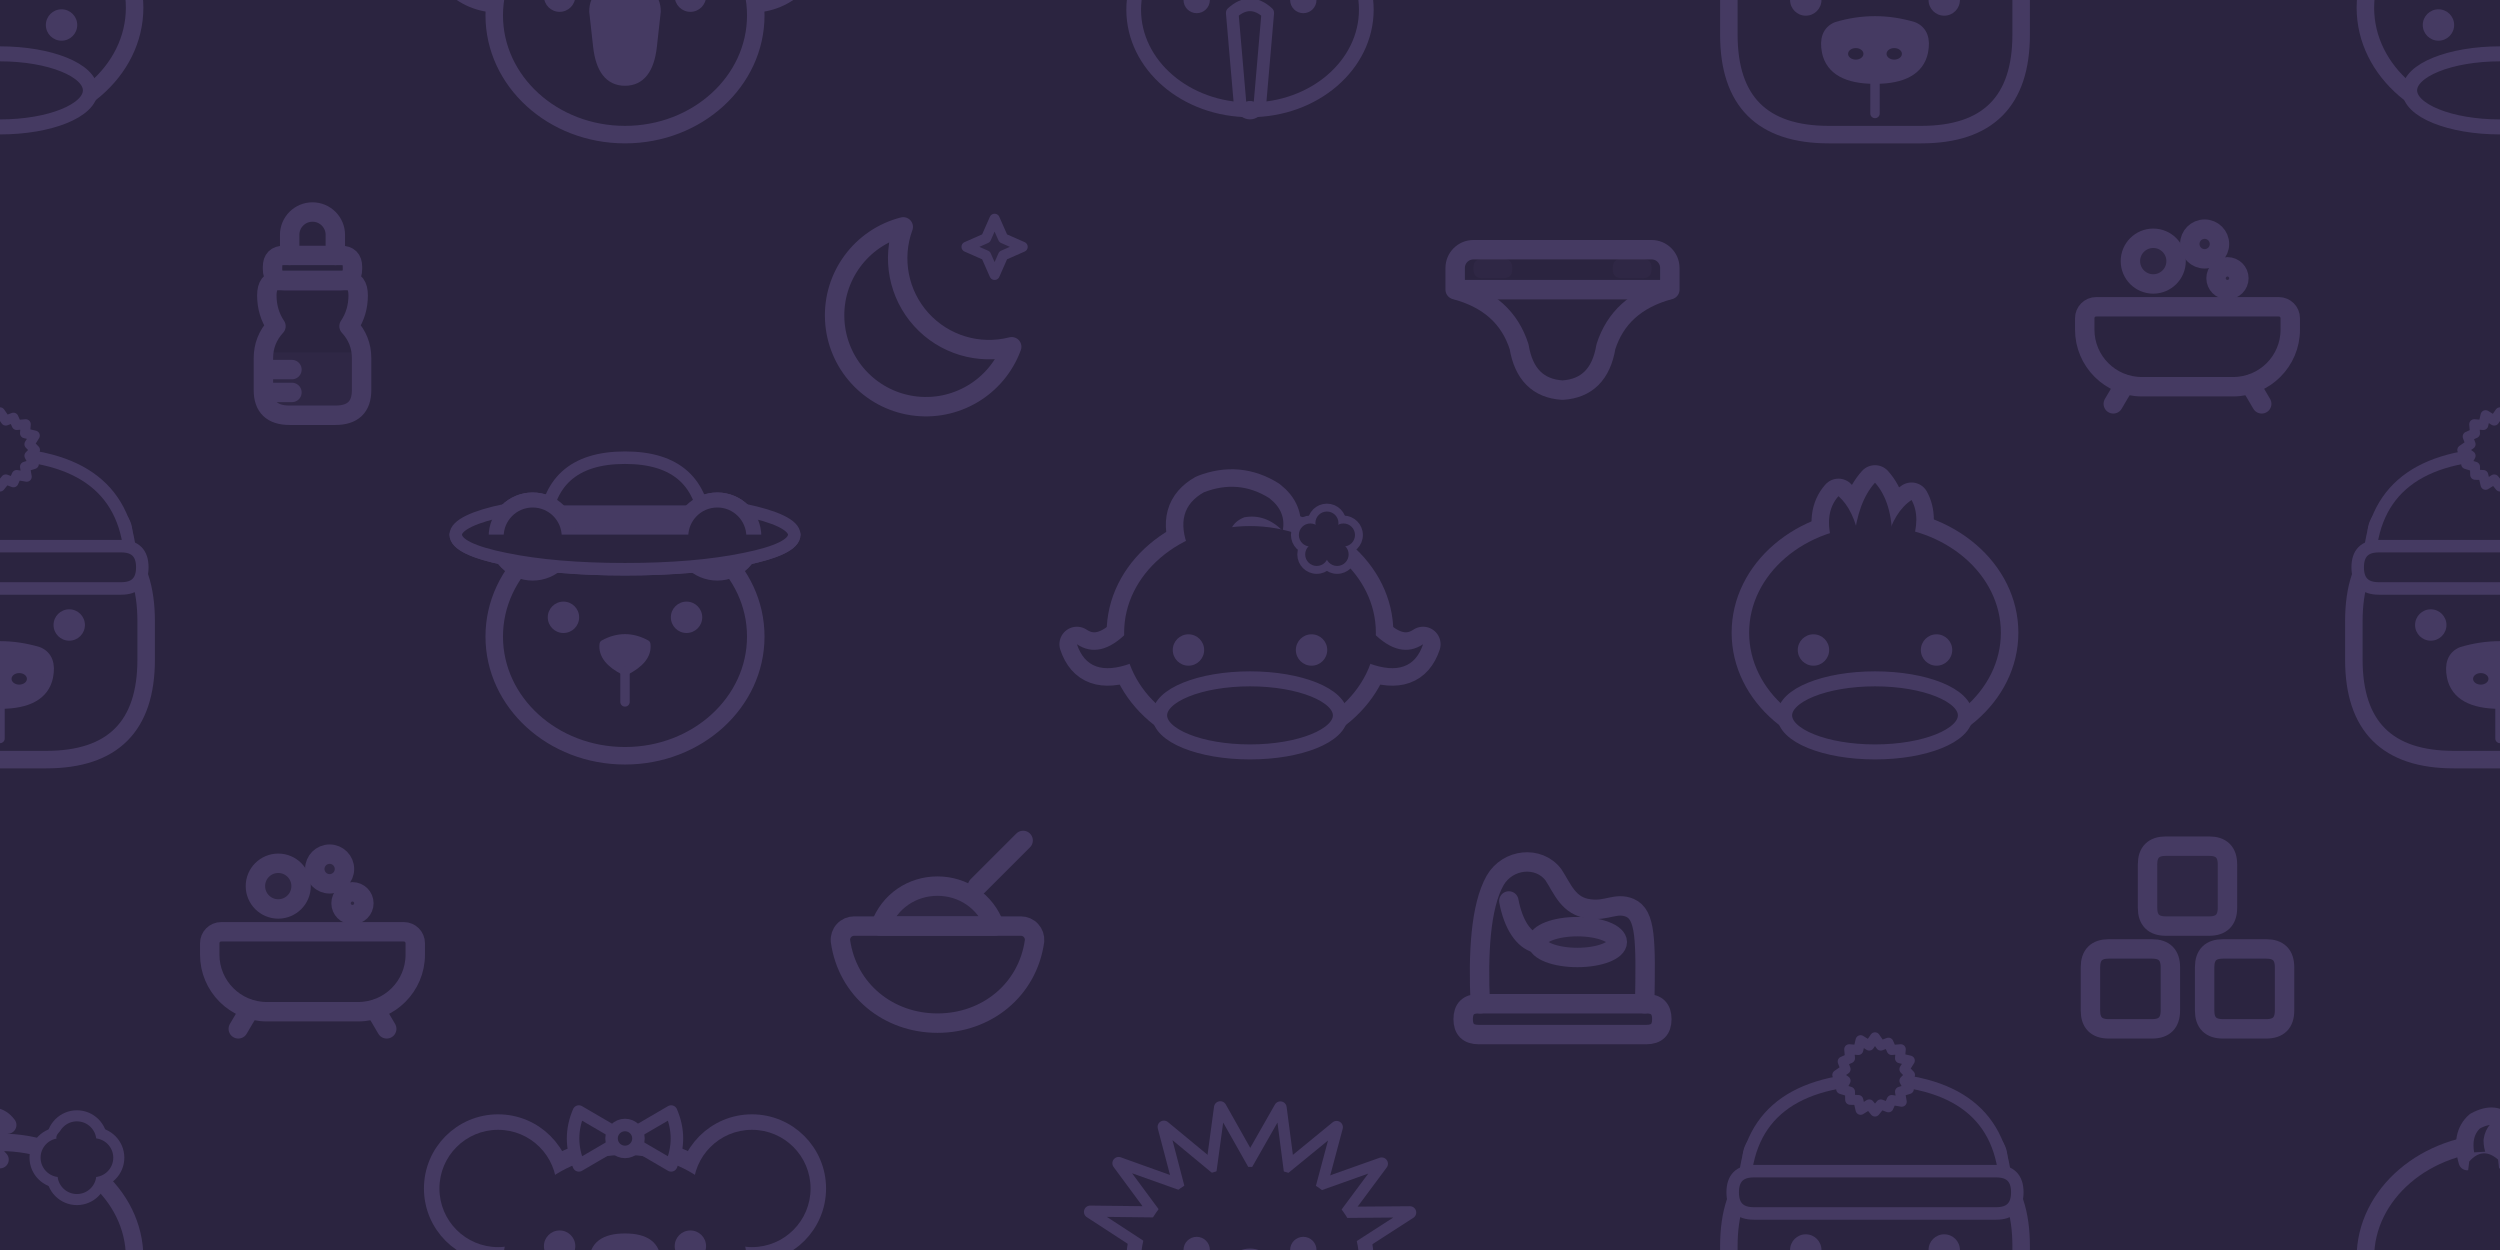
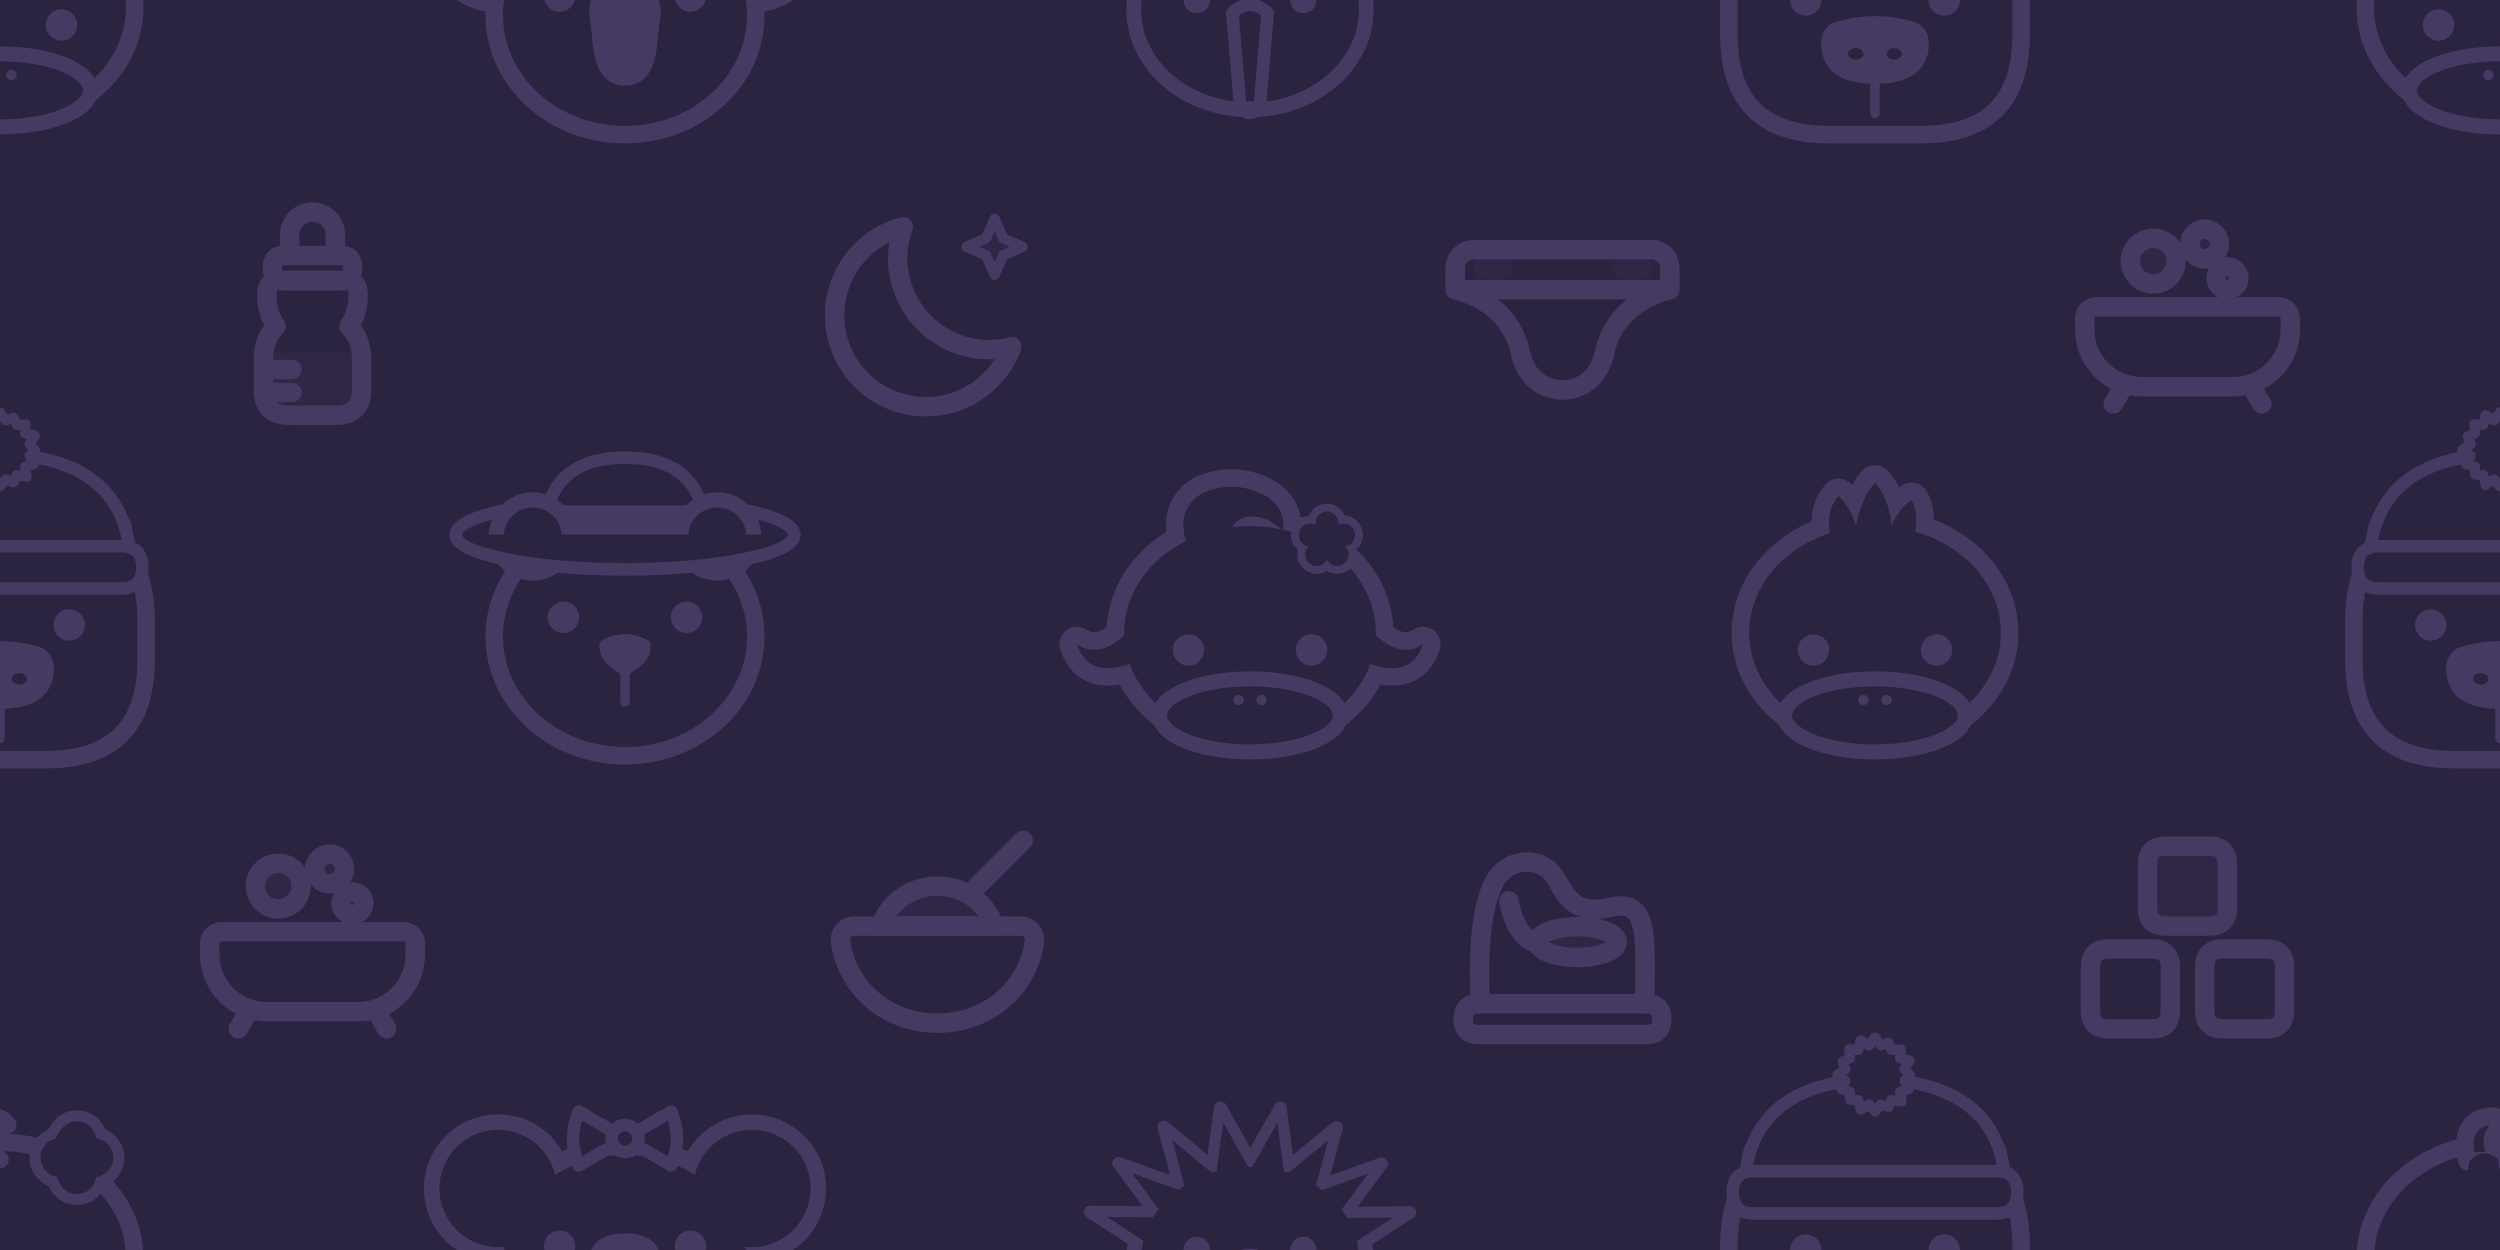
<svg xmlns="http://www.w3.org/2000/svg" width="416" height="208" viewBox="0 0 416 208">
  <rect width="416" height="208" fill="#2B2440" />
  <g transform="translate(0 0) scale(0.32) translate(-120 -104)">
    <ellipse cx="120" cy="108" rx="70" ry="60" fill="#2B2440" stroke="#453A62" stroke-width="9.1" stroke-linejoin="round" stroke-linecap="round" />
    <path d="M103 58 Q99 44 107 37 Q118 31 124 39 Q117 40 116 47 Q116 53 120 57 Z" fill="#2B2440" stroke="#453A62" stroke-width="9.1" stroke-linejoin="round" stroke-linecap="round" />
    <path d="M104 58 Q111 50 119 57 L121 74 L102 74 Z" fill="#2B2440" />
    <ellipse cx="120" cy="151" rx="47" ry="19" fill="#2B2440" stroke="#453A62" stroke-width="7.8" stroke-linejoin="round" stroke-linecap="round" />
+     <ellipse cx="114" cy="143" rx="2.7" ry="2.7" fill="#453A62" />
+     <ellipse cx="126" cy="143" rx="2.7" ry="2.7" fill="#453A62" />
    <ellipse cx="88" cy="117" rx="8.16" ry="8.16" fill="#453A62" />
    <ellipse cx="152" cy="117" rx="8.16" ry="8.16" fill="#453A62" />
    <ellipse cx="151.2" cy="56" rx="12.6" ry="12.6" fill="#2B2440" stroke="#453A62" stroke-width="6.5" stroke-linejoin="round" stroke-linecap="round" />
    <ellipse cx="168.8" cy="56" rx="12.6" ry="12.6" fill="#2B2440" stroke="#453A62" stroke-width="6.5" stroke-linejoin="round" stroke-linecap="round" />
    <ellipse cx="160" cy="47.2" rx="12.6" ry="12.6" fill="#2B2440" stroke="#453A62" stroke-width="6.5" stroke-linejoin="round" stroke-linecap="round" />
    <ellipse cx="160" cy="64.8" rx="12.6" ry="12.6" fill="#2B2440" stroke="#453A62" stroke-width="6.5" stroke-linejoin="round" stroke-linecap="round" />
    <ellipse cx="151.2" cy="56" rx="10.1" ry="10.1" fill="#2B2440" />
    <ellipse cx="168.8" cy="56" rx="10.1" ry="10.1" fill="#2B2440" />
    <ellipse cx="160" cy="47.2" rx="10.1" ry="10.1" fill="#2B2440" />
    <ellipse cx="160" cy="64.8" rx="10.1" ry="10.1" fill="#2B2440" />
    <ellipse cx="160" cy="56" rx="9.9" ry="9.9" fill="#2B2440" />
    <ellipse cx="153" cy="44" rx="4.2" ry="2.4" fill="#2B2440" transform="rotate(-35 153 44)" />
+     <ellipse cx="146.5" cy="53" rx="3.3" ry="5.4" fill="#2B2440" transform="rotate(-10 146.5 53)" />
    <ellipse cx="160" cy="56" rx="4.6" ry="4.6" fill="#2B2440" />
  </g>
  <g transform="translate(0 208) scale(0.32) translate(-120 -104)">
    <ellipse cx="120" cy="108" rx="70" ry="60" fill="#2B2440" stroke="#453A62" stroke-width="9.1" stroke-linejoin="round" stroke-linecap="round" />
    <path d="M103 58 Q99 44 107 37 Q118 31 124 39 Q117 40 116 47 Q116 53 120 57 Z" fill="#2B2440" stroke="#453A62" stroke-width="9.1" stroke-linejoin="round" stroke-linecap="round" />
    <path d="M104 58 Q111 50 119 57 L121 74 L102 74 Z" fill="#2B2440" />
    <ellipse cx="120" cy="151" rx="47" ry="19" fill="#2B2440" stroke="#453A62" stroke-width="7.8" stroke-linejoin="round" stroke-linecap="round" />
+     <ellipse cx="114" cy="143" rx="2.7" ry="2.7" fill="#453A62" />
+     <ellipse cx="126" cy="143" rx="2.7" ry="2.7" fill="#453A62" />
    <ellipse cx="88" cy="117" rx="8.16" ry="8.16" fill="#453A62" />
    <ellipse cx="152" cy="117" rx="8.16" ry="8.16" fill="#453A62" />
    <ellipse cx="151.2" cy="56" rx="12.6" ry="12.6" fill="#2B2440" stroke="#453A62" stroke-width="6.5" stroke-linejoin="round" stroke-linecap="round" />
    <ellipse cx="168.8" cy="56" rx="12.6" ry="12.6" fill="#2B2440" stroke="#453A62" stroke-width="6.5" stroke-linejoin="round" stroke-linecap="round" />
    <ellipse cx="160" cy="47.2" rx="12.6" ry="12.6" fill="#2B2440" stroke="#453A62" stroke-width="6.5" stroke-linejoin="round" stroke-linecap="round" />
    <ellipse cx="160" cy="64.8" rx="12.6" ry="12.6" fill="#2B2440" stroke="#453A62" stroke-width="6.5" stroke-linejoin="round" stroke-linecap="round" />
    <ellipse cx="151.2" cy="56" rx="10.1" ry="10.1" fill="#2B2440" />
    <ellipse cx="168.8" cy="56" rx="10.1" ry="10.1" fill="#2B2440" />
    <ellipse cx="160" cy="47.2" rx="10.1" ry="10.1" fill="#2B2440" />
    <ellipse cx="160" cy="64.8" rx="10.1" ry="10.1" fill="#2B2440" />
    <ellipse cx="160" cy="56" rx="9.9" ry="9.9" fill="#2B2440" />
    <ellipse cx="153" cy="44" rx="4.2" ry="2.4" fill="#2B2440" transform="rotate(-35 153 44)" />
+     <ellipse cx="146.5" cy="53" rx="3.3" ry="5.4" fill="#2B2440" transform="rotate(-10 146.5 53)" />
    <ellipse cx="160" cy="56" rx="4.6" ry="4.6" fill="#2B2440" />
  </g>
  <g transform="translate(416 0) scale(0.32) translate(-120 -104)">
    <ellipse cx="120" cy="108" rx="70" ry="60" fill="#2B2440" stroke="#453A62" stroke-width="9.1" stroke-linejoin="round" stroke-linecap="round" />
    <path d="M103 58 Q99 44 107 37 Q118 31 124 39 Q117 40 116 47 Q116 53 120 57 Z" fill="#2B2440" stroke="#453A62" stroke-width="9.1" stroke-linejoin="round" stroke-linecap="round" />
    <path d="M104 58 Q111 50 119 57 L121 74 L102 74 Z" fill="#2B2440" />
    <ellipse cx="120" cy="151" rx="47" ry="19" fill="#2B2440" stroke="#453A62" stroke-width="7.8" stroke-linejoin="round" stroke-linecap="round" />
+     <ellipse cx="114" cy="143" rx="2.7" ry="2.7" fill="#453A62" />
+     <ellipse cx="126" cy="143" rx="2.7" ry="2.7" fill="#453A62" />
    <ellipse cx="88" cy="117" rx="8.16" ry="8.16" fill="#453A62" />
    <ellipse cx="152" cy="117" rx="8.16" ry="8.16" fill="#453A62" />
    <ellipse cx="151.2" cy="56" rx="12.6" ry="12.6" fill="#2B2440" stroke="#453A62" stroke-width="6.5" stroke-linejoin="round" stroke-linecap="round" />
    <ellipse cx="168.8" cy="56" rx="12.6" ry="12.6" fill="#2B2440" stroke="#453A62" stroke-width="6.5" stroke-linejoin="round" stroke-linecap="round" />
    <ellipse cx="160" cy="47.2" rx="12.6" ry="12.6" fill="#2B2440" stroke="#453A62" stroke-width="6.5" stroke-linejoin="round" stroke-linecap="round" />
    <ellipse cx="160" cy="64.8" rx="12.6" ry="12.6" fill="#2B2440" stroke="#453A62" stroke-width="6.5" stroke-linejoin="round" stroke-linecap="round" />
    <ellipse cx="151.2" cy="56" rx="10.1" ry="10.1" fill="#2B2440" />
    <ellipse cx="168.8" cy="56" rx="10.1" ry="10.1" fill="#2B2440" />
    <ellipse cx="160" cy="47.2" rx="10.1" ry="10.1" fill="#2B2440" />
    <ellipse cx="160" cy="64.8" rx="10.1" ry="10.1" fill="#2B2440" />
    <ellipse cx="160" cy="56" rx="9.9" ry="9.9" fill="#2B2440" />
    <ellipse cx="153" cy="44" rx="4.2" ry="2.4" fill="#2B2440" transform="rotate(-35 153 44)" />
+     <ellipse cx="146.5" cy="53" rx="3.3" ry="5.4" fill="#2B2440" transform="rotate(-10 146.5 53)" />
    <ellipse cx="160" cy="56" rx="4.6" ry="4.6" fill="#2B2440" />
  </g>
  <g transform="translate(416 208) scale(0.32) translate(-120 -104)">
    <ellipse cx="120" cy="108" rx="70" ry="60" fill="#2B2440" stroke="#453A62" stroke-width="9.1" stroke-linejoin="round" stroke-linecap="round" />
    <path d="M103 58 Q99 44 107 37 Q118 31 124 39 Q117 40 116 47 Q116 53 120 57 Z" fill="#2B2440" stroke="#453A62" stroke-width="9.1" stroke-linejoin="round" stroke-linecap="round" />
    <path d="M104 58 Q111 50 119 57 L121 74 L102 74 Z" fill="#2B2440" />
    <ellipse cx="120" cy="151" rx="47" ry="19" fill="#2B2440" stroke="#453A62" stroke-width="7.8" stroke-linejoin="round" stroke-linecap="round" />
+     <ellipse cx="114" cy="143" rx="2.7" ry="2.7" fill="#453A62" />
+     <ellipse cx="126" cy="143" rx="2.7" ry="2.7" fill="#453A62" />
    <ellipse cx="88" cy="117" rx="8.16" ry="8.16" fill="#453A62" />
    <ellipse cx="152" cy="117" rx="8.16" ry="8.16" fill="#453A62" />
    <ellipse cx="151.2" cy="56" rx="12.6" ry="12.6" fill="#2B2440" stroke="#453A62" stroke-width="6.5" stroke-linejoin="round" stroke-linecap="round" />
    <ellipse cx="168.8" cy="56" rx="12.6" ry="12.6" fill="#2B2440" stroke="#453A62" stroke-width="6.5" stroke-linejoin="round" stroke-linecap="round" />
    <ellipse cx="160" cy="47.2" rx="12.6" ry="12.6" fill="#2B2440" stroke="#453A62" stroke-width="6.5" stroke-linejoin="round" stroke-linecap="round" />
    <ellipse cx="160" cy="64.8" rx="12.6" ry="12.6" fill="#2B2440" stroke="#453A62" stroke-width="6.5" stroke-linejoin="round" stroke-linecap="round" />
    <ellipse cx="151.2" cy="56" rx="10.1" ry="10.1" fill="#2B2440" />
    <ellipse cx="168.8" cy="56" rx="10.1" ry="10.1" fill="#2B2440" />
    <ellipse cx="160" cy="47.2" rx="10.1" ry="10.1" fill="#2B2440" />
    <ellipse cx="160" cy="64.8" rx="10.1" ry="10.1" fill="#2B2440" />
    <ellipse cx="160" cy="56" rx="9.9" ry="9.9" fill="#2B2440" />
    <ellipse cx="153" cy="44" rx="4.2" ry="2.4" fill="#2B2440" transform="rotate(-35 153 44)" />
+     <ellipse cx="146.5" cy="53" rx="3.3" ry="5.4" fill="#2B2440" transform="rotate(-10 146.5 53)" />
    <ellipse cx="160" cy="56" rx="4.6" ry="4.6" fill="#2B2440" />
  </g>
  <g transform="translate(52 52) scale(1.9) translate(-12 -12)">
    <path d="M7.700 15.500H16.300V18.800Q16.300 21 14 21H10Q7.700 21 7.700 18.800Z" fill="#453A62" fill-opacity="0.16" />
    <path d="M10 7V5.200a2 2 0 0 1 4 0V7" fill="none" stroke="#453A62" stroke-width="1.7" stroke-linecap="round" stroke-linejoin="round" />
    <path d="M9.5 7H14.5Q15.5 7 15.5 8V8.2Q15.5 9.2 14.5 9.2H9.5Q8.5 9.2 8.5 8.2V8Q8.5 7 9.5 7Z" fill="none" stroke="#453A62" stroke-width="1.7" stroke-linecap="round" stroke-linejoin="round" />
    <path d="M9 9.200H15Q16 9.200 16 10.500Q16 12 15.200 13.200Q16.300 14.400 16.300 16V18.800Q16.300 21 14 21H10Q7.700 21 7.700 18.800V16Q7.700 14.400 8.800 13.200Q8 12 8 10.500Q8 9.200 9 9.200Z" fill="none" stroke="#453A62" stroke-width="1.7" stroke-linecap="round" stroke-linejoin="round" />
    <path d="M8.200 17h2M8.200 19h2" fill="none" stroke="#453A62" stroke-width="1.7" stroke-linecap="round" stroke-linejoin="round" />
  </g>
  <g transform="translate(104 0) scale(0.32) translate(-120 -166)">
    <ellipse cx="54.0" cy="134.0" rx="34.0" ry="34.0" fill="#2B2440" stroke="#453A62" stroke-width="9.1" stroke-linejoin="round" stroke-linecap="round" />
    <ellipse cx="186.0" cy="134.0" rx="34.0" ry="34.0" fill="#2B2440" stroke="#453A62" stroke-width="9.1" stroke-linejoin="round" stroke-linecap="round" />
    <ellipse cx="120.0" cy="174.0" rx="68.0" ry="62.0" fill="#2B2440" stroke="#453A62" stroke-width="9.1" stroke-linejoin="round" stroke-linecap="round" />
    <path d="M104 172 Q104 160 120 160 Q136 160 136 172 L134 190 Q132 208 120 208 Q108 208 106 190 Z" fill="#453A62" stroke="#453A62" stroke-width="5.2" stroke-linejoin="round" stroke-linecap="round" />
    <ellipse cx="54.0" cy="134.0" rx="30.5" ry="30.5" fill="#2B2440" />
    <ellipse cx="54.0" cy="134.0" rx="17.0" ry="17.0" fill="#2B2440" />
    <ellipse cx="186.0" cy="134.0" rx="30.5" ry="30.5" fill="#2B2440" />
    <ellipse cx="186.0" cy="134.0" rx="17.0" ry="17.0" fill="#2B2440" />
    <ellipse cx="86.0" cy="164.0" rx="8.16" ry="8.16" fill="#453A62" />
    <ellipse cx="154.0" cy="164.0" rx="8.16" ry="8.16" fill="#453A62" />
    <path d="M120 108 L96 94 Q90 108 96 122 Z" fill="#2B2440" stroke="#453A62" stroke-width="6.5" stroke-linejoin="round" stroke-linecap="round" />
    <path d="M120 108 L144 94 Q150 108 144 122 Z" fill="#2B2440" stroke="#453A62" stroke-width="6.5" stroke-linejoin="round" stroke-linecap="round" />
    <ellipse cx="120.0" cy="108.0" rx="7.0" ry="7.0" fill="#2B2440" stroke="#453A62" stroke-width="6.5" stroke-linejoin="round" stroke-linecap="round" />
  </g>
  <g transform="translate(104 208) scale(0.32) translate(-120 -166)">
    <ellipse cx="54.0" cy="134.0" rx="34.0" ry="34.0" fill="#2B2440" stroke="#453A62" stroke-width="9.1" stroke-linejoin="round" stroke-linecap="round" />
    <ellipse cx="186.0" cy="134.0" rx="34.0" ry="34.0" fill="#2B2440" stroke="#453A62" stroke-width="9.1" stroke-linejoin="round" stroke-linecap="round" />
    <ellipse cx="120.0" cy="174.0" rx="68.0" ry="62.0" fill="#2B2440" stroke="#453A62" stroke-width="9.1" stroke-linejoin="round" stroke-linecap="round" />
    <path d="M104 172 Q104 160 120 160 Q136 160 136 172 L134 190 Q132 208 120 208 Q108 208 106 190 Z" fill="#453A62" stroke="#453A62" stroke-width="5.2" stroke-linejoin="round" stroke-linecap="round" />
    <ellipse cx="54.0" cy="134.0" rx="30.5" ry="30.5" fill="#2B2440" />
    <ellipse cx="54.0" cy="134.0" rx="17.0" ry="17.0" fill="#2B2440" />
    <ellipse cx="186.0" cy="134.0" rx="30.5" ry="30.5" fill="#2B2440" />
    <ellipse cx="186.0" cy="134.0" rx="17.0" ry="17.0" fill="#2B2440" />
    <ellipse cx="86.0" cy="164.0" rx="8.16" ry="8.16" fill="#453A62" />
    <ellipse cx="154.0" cy="164.0" rx="8.16" ry="8.16" fill="#453A62" />
    <path d="M120 108 L96 94 Q90 108 96 122 Z" fill="#2B2440" stroke="#453A62" stroke-width="6.5" stroke-linejoin="round" stroke-linecap="round" />
    <path d="M120 108 L144 94 Q150 108 144 122 Z" fill="#2B2440" stroke="#453A62" stroke-width="6.5" stroke-linejoin="round" stroke-linecap="round" />
    <ellipse cx="120.0" cy="108.0" rx="7.0" ry="7.0" fill="#2B2440" stroke="#453A62" stroke-width="6.5" stroke-linejoin="round" stroke-linecap="round" />
  </g>
  <g transform="translate(156 52) scale(1.9) translate(-12 -12)">
    <path d="M18.500 15A8 8 0 0 1 9 4.500a8 8 0 1 0 9.500 10.500z" fill="none" stroke="#453A62" stroke-width="1.7" stroke-linecap="round" stroke-linejoin="round" />
    <path d="M17 3.800l.75 1.700 1.700.75-1.700.75L17 8.700l-.75-1.700-1.700-.75 1.700-.75z" fill="#453A62" fill-opacity="0.16" stroke="#453A62" stroke-width="0.900" stroke-linejoin="round" />
  </g>
  <g transform="translate(208 0) scale(0.32) translate(-120 -166)">
    <g transform="translate(120 166) scale(0.84) translate(-120 -166)">
      <path d="M62.1 169.1 L21.1 142.4 L71.3 143 Z" fill="#2B2440" stroke="#453A62" stroke-width="7.8" stroke-linejoin="round" stroke-linecap="round" />
      <path d="M66.9 150.5 L38.7 112.3 L85.5 129.1 Z" fill="#2B2440" stroke="#453A62" stroke-width="7.8" stroke-linejoin="round" stroke-linecap="round" />
      <path d="M78.5 134.7 L66.7 89.8 L104.1 120.7 Z" fill="#2B2440" stroke="#453A62" stroke-width="7.8" stroke-linejoin="round" stroke-linecap="round" />
      <path d="M95.4 123.7 L101.6 77.8 L124.7 118.8 Z" fill="#2B2440" stroke="#453A62" stroke-width="7.8" stroke-linejoin="round" stroke-linecap="round" />
      <path d="M115.5 118.8 L138.8 77.9 L144.8 123.8 Z" fill="#2B2440" stroke="#453A62" stroke-width="7.8" stroke-linejoin="round" stroke-linecap="round" />
      <path d="M136.1 120.7 L173.6 90 L161.6 134.9 Z" fill="#2B2440" stroke="#453A62" stroke-width="7.8" stroke-linejoin="round" stroke-linecap="round" />
      <path d="M154.7 129.2 L201.5 112.6 L173.2 150.7 Z" fill="#2B2440" stroke="#453A62" stroke-width="7.8" stroke-linejoin="round" stroke-linecap="round" />
      <path d="M168.8 143.2 L219 142.8 L177.9 169.3 Z" fill="#2B2440" stroke="#453A62" stroke-width="7.8" stroke-linejoin="round" stroke-linecap="round" />
      <ellipse cx="120.0" cy="172.0" rx="72.0" ry="62.0" fill="#2B2440" stroke="#453A62" stroke-width="9.1" stroke-linejoin="round" stroke-linecap="round" />
      <path d="M109 174 Q120 164 131 174 L126 232 Q120 240 114 232 Z" fill="#2B2440" stroke="#453A62" stroke-width="7.8" stroke-linejoin="round" stroke-linecap="round" />
      <ellipse cx="120.0" cy="233" rx="5.5" ry="4.5" fill="#453A62" />
      <path d="M60.5 164.5 L31.4 145.5 L67.1 145.9 Z" fill="#2B2440" />
      <path d="M67.1 145.7 L47 118.5 L80.4 130.4 Z" fill="#2B2440" />
      <path d="M80.4 130.2 L72 98 L98.8 120.2 Z" fill="#2B2440" />
      <path d="M98.9 120.1 L103.4 87.1 L120 116.5 Z" fill="#2B2440" />
      <path d="M120.2 116.6 L137 87.1 L141.3 120.2 Z" fill="#2B2440" />
      <path d="M141.4 120.2 L168.3 98.2 L159.7 130.4 Z" fill="#2B2440" />
      <path d="M159.8 130.6 L193.2 118.7 L173 145.9 Z" fill="#2B2440" />
      <path d="M173 146.2 L208.7 145.9 L179.5 164.7 Z" fill="#2B2440" />
      <ellipse cx="87.0" cy="166.0" rx="8.16" ry="8.16" fill="#453A62" />
      <ellipse cx="153.0" cy="166.0" rx="8.16" ry="8.16" fill="#453A62" />
    </g>
  </g>
  <g transform="translate(208 208) scale(0.32) translate(-120 -166)">
    <g transform="translate(120 166) scale(0.84) translate(-120 -166)">
      <path d="M62.1 169.1 L21.1 142.4 L71.3 143 Z" fill="#2B2440" stroke="#453A62" stroke-width="7.8" stroke-linejoin="round" stroke-linecap="round" />
      <path d="M66.9 150.5 L38.7 112.3 L85.5 129.1 Z" fill="#2B2440" stroke="#453A62" stroke-width="7.8" stroke-linejoin="round" stroke-linecap="round" />
      <path d="M78.5 134.7 L66.7 89.8 L104.1 120.7 Z" fill="#2B2440" stroke="#453A62" stroke-width="7.8" stroke-linejoin="round" stroke-linecap="round" />
      <path d="M95.4 123.7 L101.6 77.8 L124.7 118.8 Z" fill="#2B2440" stroke="#453A62" stroke-width="7.8" stroke-linejoin="round" stroke-linecap="round" />
      <path d="M115.5 118.8 L138.8 77.9 L144.8 123.8 Z" fill="#2B2440" stroke="#453A62" stroke-width="7.8" stroke-linejoin="round" stroke-linecap="round" />
      <path d="M136.1 120.7 L173.6 90 L161.6 134.9 Z" fill="#2B2440" stroke="#453A62" stroke-width="7.8" stroke-linejoin="round" stroke-linecap="round" />
      <path d="M154.7 129.2 L201.5 112.6 L173.2 150.7 Z" fill="#2B2440" stroke="#453A62" stroke-width="7.8" stroke-linejoin="round" stroke-linecap="round" />
      <path d="M168.8 143.2 L219 142.8 L177.9 169.3 Z" fill="#2B2440" stroke="#453A62" stroke-width="7.8" stroke-linejoin="round" stroke-linecap="round" />
      <ellipse cx="120.0" cy="172.0" rx="72.0" ry="62.0" fill="#2B2440" stroke="#453A62" stroke-width="9.1" stroke-linejoin="round" stroke-linecap="round" />
      <path d="M109 174 Q120 164 131 174 L126 232 Q120 240 114 232 Z" fill="#2B2440" stroke="#453A62" stroke-width="7.8" stroke-linejoin="round" stroke-linecap="round" />
      <ellipse cx="120.0" cy="233" rx="5.5" ry="4.5" fill="#453A62" />
      <path d="M60.5 164.5 L31.4 145.5 L67.1 145.9 Z" fill="#2B2440" />
      <path d="M67.1 145.7 L47 118.5 L80.4 130.4 Z" fill="#2B2440" />
      <path d="M80.4 130.2 L72 98 L98.8 120.2 Z" fill="#2B2440" />
      <path d="M98.9 120.1 L103.4 87.1 L120 116.5 Z" fill="#2B2440" />
      <path d="M120.2 116.6 L137 87.1 L141.3 120.2 Z" fill="#2B2440" />
      <path d="M141.4 120.2 L168.3 98.2 L159.7 130.4 Z" fill="#2B2440" />
      <path d="M159.8 130.6 L193.2 118.7 L173 145.9 Z" fill="#2B2440" />
      <path d="M173 146.2 L208.7 145.9 L179.5 164.7 Z" fill="#2B2440" />
      <ellipse cx="87.0" cy="166.0" rx="8.16" ry="8.16" fill="#453A62" />
      <ellipse cx="153.0" cy="166.0" rx="8.16" ry="8.16" fill="#453A62" />
    </g>
  </g>
  <g transform="translate(260 52) scale(1.9) translate(-12 -12)">
    <path d="M4.200 6.500H19.800A1.600 1.600 0 0 1 21.400 8.100V10C18.400 10.800 16.600 12.500 15.800 15Q15.200 18.600 12 18.800Q8.800 18.600 8.200 15C7.400 12.500 5.600 10.800 2.600 10V8.100A1.600 1.600 0 0 1 4.200 6.500Z" fill="none" stroke="#453A62" stroke-width="1.7" stroke-linecap="round" stroke-linejoin="round" />
    <path d="M2.700 10H21.300" fill="none" stroke="#453A62" stroke-width="1.7" stroke-linecap="round" stroke-linejoin="round" />
    <path d="M5.0 7.3H6.8Q7.6 7.3 7.6 8.1V8.2Q7.6 9.0 6.8 9.0H5.0Q4.2 9.0 4.2 8.2V8.1Q4.2 7.3 5.0 7.3Z" fill="#453A62" fill-opacity="0.16" />
    <path d="M17.2 7.3H19Q19.8 7.3 19.8 8.1V8.2Q19.8 9.0 19 9.0H17.2Q16.4 9.0 16.4 8.2V8.1Q16.4 7.3 17.2 7.3Z" fill="#453A62" fill-opacity="0.16" />
  </g>
  <g transform="translate(312 0) scale(0.32) translate(-120 -104)">
    <ellipse cx="70.0" cy="56.0" rx="15.0" ry="13.0" fill="#2B2440" stroke="#453A62" stroke-width="7.8" stroke-linejoin="round" stroke-linecap="round" />
    <ellipse cx="170.0" cy="56.0" rx="15.0" ry="13.0" fill="#2B2440" stroke="#453A62" stroke-width="7.8" stroke-linejoin="round" stroke-linecap="round" />
    <path d="M96 50 L144 50 Q196 50 196 102 L196 122 Q196 174 144 174 L96 174 Q44 174 44 122 L44 102 Q44 50 96 50 Z" fill="#2B2440" stroke="#453A62" stroke-width="9.1" stroke-linejoin="round" stroke-linecap="round" />
    <path d="M100 118 Q120 112 140 118 Q147 121 145 131 Q142 145 120 145 Q98 145 95 131 Q93 121 100 118 Z" fill="#453A62" stroke="#453A62" stroke-width="5.2" stroke-linejoin="round" stroke-linecap="round" />
    <ellipse cx="110" cy="132" rx="4" ry="3" fill="#2B2440" />
    <ellipse cx="130" cy="132" rx="4" ry="3" fill="#2B2440" />
    <path d="M120 146 L120 163" fill="none" stroke="#453A62" stroke-width="4.9" stroke-linejoin="round" stroke-linecap="round" />
    <ellipse cx="70.0" cy="56.0" rx="12.0" ry="10.0" fill="#2B2440" />
    <ellipse cx="170.0" cy="56.0" rx="12.0" ry="10.0" fill="#2B2440" />
    <ellipse cx="84.0" cy="104.0" rx="8.16" ry="8.16" fill="#453A62" />
    <ellipse cx="156.0" cy="104.0" rx="8.16" ry="8.16" fill="#453A62" />
    <path d="M52 75 Q52 17 120 15 Q188 17 188 75 Z" fill="#2B2440" stroke="#453A62" stroke-width="6.5" stroke-linejoin="round" stroke-linecap="round" />
    <path d="M57 63 L183 63 Q194 63 194 74 L194 74 Q194 85 183 85 L57 85 Q46 85 46 74 L46 74 Q46 63 57 63 Z" fill="#2B2440" stroke="#453A62" stroke-width="6.5" stroke-linejoin="round" stroke-linecap="round" />
    <path d="M120.0 -6.6 L123.0 -2.3 L127.0 -3.8 L128.7 0.0 L133.4 -0.4 L133.0 4.3 L138.1 5.5 L135.3 10.0 L138.2 13.0 L135.3 16.0 L137.6 20.3 L133.0 21.7 L133.9 26.9 L128.7 26.0 L127.0 29.8 L123.0 28.3 L120.0 32.0 L117.0 28.3 L112.5 31.1 L111.3 26.0 L107.1 25.9 L107.0 21.7 L102.4 20.3 L104.7 16.0 L100.4 13.0 L104.7 10.0 L103.2 6.0 L107.0 4.3 L106.6 -0.4 L111.3 0.0 L112.5 -5.1 L117.0 -2.3 Z" fill="#2B2440" stroke="#453A62" stroke-width="5.2" stroke-linejoin="round" stroke-linecap="round" />
  </g>
  <g transform="translate(312 208) scale(0.32) translate(-120 -104)">
    <ellipse cx="70.0" cy="56.0" rx="15.0" ry="13.0" fill="#2B2440" stroke="#453A62" stroke-width="7.8" stroke-linejoin="round" stroke-linecap="round" />
    <ellipse cx="170.0" cy="56.0" rx="15.0" ry="13.0" fill="#2B2440" stroke="#453A62" stroke-width="7.8" stroke-linejoin="round" stroke-linecap="round" />
    <path d="M96 50 L144 50 Q196 50 196 102 L196 122 Q196 174 144 174 L96 174 Q44 174 44 122 L44 102 Q44 50 96 50 Z" fill="#2B2440" stroke="#453A62" stroke-width="9.1" stroke-linejoin="round" stroke-linecap="round" />
    <path d="M100 118 Q120 112 140 118 Q147 121 145 131 Q142 145 120 145 Q98 145 95 131 Q93 121 100 118 Z" fill="#453A62" stroke="#453A62" stroke-width="5.2" stroke-linejoin="round" stroke-linecap="round" />
    <ellipse cx="110" cy="132" rx="4" ry="3" fill="#2B2440" />
    <ellipse cx="130" cy="132" rx="4" ry="3" fill="#2B2440" />
    <path d="M120 146 L120 163" fill="none" stroke="#453A62" stroke-width="4.9" stroke-linejoin="round" stroke-linecap="round" />
    <ellipse cx="70.0" cy="56.0" rx="12.0" ry="10.0" fill="#2B2440" />
    <ellipse cx="170.0" cy="56.0" rx="12.0" ry="10.0" fill="#2B2440" />
    <ellipse cx="84.0" cy="104.0" rx="8.16" ry="8.16" fill="#453A62" />
    <ellipse cx="156.0" cy="104.0" rx="8.16" ry="8.16" fill="#453A62" />
    <path d="M52 75 Q52 17 120 15 Q188 17 188 75 Z" fill="#2B2440" stroke="#453A62" stroke-width="6.5" stroke-linejoin="round" stroke-linecap="round" />
    <path d="M57 63 L183 63 Q194 63 194 74 L194 74 Q194 85 183 85 L57 85 Q46 85 46 74 L46 74 Q46 63 57 63 Z" fill="#2B2440" stroke="#453A62" stroke-width="6.5" stroke-linejoin="round" stroke-linecap="round" />
    <path d="M120.0 -6.6 L123.0 -2.3 L127.0 -3.8 L128.7 0.0 L133.4 -0.4 L133.0 4.3 L138.1 5.5 L135.3 10.0 L138.2 13.0 L135.3 16.0 L137.6 20.3 L133.0 21.7 L133.9 26.9 L128.7 26.0 L127.0 29.8 L123.0 28.3 L120.0 32.0 L117.0 28.3 L112.5 31.1 L111.3 26.0 L107.1 25.9 L107.0 21.7 L102.4 20.3 L104.7 16.0 L100.4 13.0 L104.7 10.0 L103.2 6.0 L107.0 4.3 L106.6 -0.4 L111.3 0.0 L112.5 -5.1 L117.0 -2.3 Z" fill="#2B2440" stroke="#453A62" stroke-width="5.2" stroke-linejoin="round" stroke-linecap="round" />
  </g>
  <g transform="translate(364 52) scale(1.9) translate(-12 -12)">
    <path d="M4 11.500h16a1 1 0 0 1 1 1v1a5 5 0 0 1-5 5H8a5 5 0 0 1-5-5v-1a1 1 0 0 1 1-1z" fill="none" stroke="#453A62" stroke-width="1.7" stroke-linecap="round" stroke-linejoin="round" />
    <path d="M6.500 18.300l-1 1.700M17.500 18.300l1 1.700" fill="none" stroke="#453A62" stroke-width="1.7" stroke-linecap="round" stroke-linejoin="round" />
    <circle cx="9" cy="7.5" r="2" fill="#453A62" fill-opacity="0.16" />
    <circle cx="9" cy="7.5" r="2" fill="none" stroke="#453A62" stroke-width="1.7" stroke-linecap="round" stroke-linejoin="round" />
    <circle cx="13.5" cy="6" r="1.3" fill="#453A62" fill-opacity="0.16" />
    <circle cx="13.5" cy="6" r="1.3" fill="none" stroke="#453A62" stroke-width="1.7" stroke-linecap="round" stroke-linejoin="round" />
    <circle cx="15.5" cy="9" r="1" fill="#453A62" fill-opacity="0.16" />
    <circle cx="15.5" cy="9" r="1" fill="none" stroke="#453A62" stroke-width="1.7" stroke-linecap="round" stroke-linejoin="round" />
  </g>
  <g transform="translate(0 104) scale(0.32) translate(-120 -104)">
    <ellipse cx="70.0" cy="56.0" rx="15.0" ry="13.0" fill="#2B2440" stroke="#453A62" stroke-width="7.8" stroke-linejoin="round" stroke-linecap="round" />
    <ellipse cx="170.0" cy="56.0" rx="15.0" ry="13.0" fill="#2B2440" stroke="#453A62" stroke-width="7.8" stroke-linejoin="round" stroke-linecap="round" />
    <path d="M96 50 L144 50 Q196 50 196 102 L196 122 Q196 174 144 174 L96 174 Q44 174 44 122 L44 102 Q44 50 96 50 Z" fill="#2B2440" stroke="#453A62" stroke-width="9.1" stroke-linejoin="round" stroke-linecap="round" />
    <path d="M100 118 Q120 112 140 118 Q147 121 145 131 Q142 145 120 145 Q98 145 95 131 Q93 121 100 118 Z" fill="#453A62" stroke="#453A62" stroke-width="5.2" stroke-linejoin="round" stroke-linecap="round" />
    <ellipse cx="110" cy="132" rx="4" ry="3" fill="#2B2440" />
    <ellipse cx="130" cy="132" rx="4" ry="3" fill="#2B2440" />
    <path d="M120 146 L120 163" fill="none" stroke="#453A62" stroke-width="4.9" stroke-linejoin="round" stroke-linecap="round" />
    <ellipse cx="70.0" cy="56.0" rx="12.0" ry="10.0" fill="#2B2440" />
    <ellipse cx="170.0" cy="56.0" rx="12.0" ry="10.0" fill="#2B2440" />
    <ellipse cx="84.0" cy="104.0" rx="8.16" ry="8.16" fill="#453A62" />
    <ellipse cx="156.0" cy="104.0" rx="8.16" ry="8.16" fill="#453A62" />
    <path d="M52 75 Q52 17 120 15 Q188 17 188 75 Z" fill="#2B2440" stroke="#453A62" stroke-width="6.5" stroke-linejoin="round" stroke-linecap="round" />
    <path d="M57 63 L183 63 Q194 63 194 74 L194 74 Q194 85 183 85 L57 85 Q46 85 46 74 L46 74 Q46 63 57 63 Z" fill="#2B2440" stroke="#453A62" stroke-width="6.5" stroke-linejoin="round" stroke-linecap="round" />
    <path d="M120.0 -6.6 L123.0 -2.3 L127.0 -3.8 L128.7 0.0 L133.4 -0.4 L133.0 4.3 L138.1 5.5 L135.3 10.0 L138.2 13.0 L135.3 16.0 L137.6 20.3 L133.0 21.7 L133.9 26.9 L128.7 26.0 L127.0 29.8 L123.0 28.3 L120.0 32.0 L117.0 28.3 L112.5 31.1 L111.3 26.0 L107.1 25.9 L107.0 21.7 L102.4 20.3 L104.7 16.0 L100.4 13.0 L104.7 10.0 L103.2 6.0 L107.0 4.3 L106.6 -0.4 L111.3 0.0 L112.5 -5.1 L117.0 -2.3 Z" fill="#2B2440" stroke="#453A62" stroke-width="5.2" stroke-linejoin="round" stroke-linecap="round" />
  </g>
  <g transform="translate(416 104) scale(0.32) translate(-120 -104)">
    <ellipse cx="70.0" cy="56.0" rx="15.0" ry="13.0" fill="#2B2440" stroke="#453A62" stroke-width="7.8" stroke-linejoin="round" stroke-linecap="round" />
    <ellipse cx="170.0" cy="56.0" rx="15.0" ry="13.0" fill="#2B2440" stroke="#453A62" stroke-width="7.8" stroke-linejoin="round" stroke-linecap="round" />
    <path d="M96 50 L144 50 Q196 50 196 102 L196 122 Q196 174 144 174 L96 174 Q44 174 44 122 L44 102 Q44 50 96 50 Z" fill="#2B2440" stroke="#453A62" stroke-width="9.1" stroke-linejoin="round" stroke-linecap="round" />
    <path d="M100 118 Q120 112 140 118 Q147 121 145 131 Q142 145 120 145 Q98 145 95 131 Q93 121 100 118 Z" fill="#453A62" stroke="#453A62" stroke-width="5.2" stroke-linejoin="round" stroke-linecap="round" />
    <ellipse cx="110" cy="132" rx="4" ry="3" fill="#2B2440" />
    <ellipse cx="130" cy="132" rx="4" ry="3" fill="#2B2440" />
    <path d="M120 146 L120 163" fill="none" stroke="#453A62" stroke-width="4.9" stroke-linejoin="round" stroke-linecap="round" />
    <ellipse cx="70.0" cy="56.0" rx="12.0" ry="10.0" fill="#2B2440" />
    <ellipse cx="170.0" cy="56.0" rx="12.0" ry="10.0" fill="#2B2440" />
    <ellipse cx="84.0" cy="104.0" rx="8.16" ry="8.16" fill="#453A62" />
    <ellipse cx="156.0" cy="104.0" rx="8.16" ry="8.16" fill="#453A62" />
    <path d="M52 75 Q52 17 120 15 Q188 17 188 75 Z" fill="#2B2440" stroke="#453A62" stroke-width="6.5" stroke-linejoin="round" stroke-linecap="round" />
    <path d="M57 63 L183 63 Q194 63 194 74 L194 74 Q194 85 183 85 L57 85 Q46 85 46 74 L46 74 Q46 63 57 63 Z" fill="#2B2440" stroke="#453A62" stroke-width="6.5" stroke-linejoin="round" stroke-linecap="round" />
    <path d="M120.0 -6.6 L123.0 -2.3 L127.0 -3.8 L128.7 0.0 L133.4 -0.4 L133.0 4.3 L138.1 5.5 L135.3 10.0 L138.2 13.0 L135.3 16.0 L137.6 20.3 L133.0 21.7 L133.9 26.9 L128.7 26.0 L127.0 29.8 L123.0 28.3 L120.0 32.0 L117.0 28.3 L112.5 31.1 L111.3 26.0 L107.1 25.9 L107.0 21.7 L102.4 20.3 L104.7 16.0 L100.4 13.0 L104.7 10.0 L103.2 6.0 L107.0 4.3 L106.6 -0.4 L111.3 0.0 L112.5 -5.1 L117.0 -2.3 Z" fill="#2B2440" stroke="#453A62" stroke-width="5.2" stroke-linejoin="round" stroke-linecap="round" />
  </g>
  <g transform="translate(52 156) scale(1.9) translate(-12 -12)">
    <path d="M4 11.500h16a1 1 0 0 1 1 1v1a5 5 0 0 1-5 5H8a5 5 0 0 1-5-5v-1a1 1 0 0 1 1-1z" fill="none" stroke="#453A62" stroke-width="1.7" stroke-linecap="round" stroke-linejoin="round" />
    <path d="M6.500 18.300l-1 1.700M17.500 18.300l1 1.700" fill="none" stroke="#453A62" stroke-width="1.7" stroke-linecap="round" stroke-linejoin="round" />
    <circle cx="9" cy="7.5" r="2" fill="#453A62" fill-opacity="0.16" />
    <circle cx="9" cy="7.5" r="2" fill="none" stroke="#453A62" stroke-width="1.7" stroke-linecap="round" stroke-linejoin="round" />
    <circle cx="13.5" cy="6" r="1.3" fill="#453A62" fill-opacity="0.16" />
    <circle cx="13.5" cy="6" r="1.3" fill="none" stroke="#453A62" stroke-width="1.7" stroke-linecap="round" stroke-linejoin="round" />
    <circle cx="15.5" cy="9" r="1" fill="#453A62" fill-opacity="0.16" />
    <circle cx="15.5" cy="9" r="1" fill="none" stroke="#453A62" stroke-width="1.7" stroke-linecap="round" stroke-linejoin="round" />
  </g>
  <g transform="translate(104 104) scale(0.32) translate(-120 -166)">
    <ellipse cx="72.0" cy="120.0" rx="19.0" ry="19.0" fill="#2B2440" stroke="#453A62" stroke-width="7.8" stroke-linejoin="round" stroke-linecap="round" />
    <ellipse cx="168.0" cy="120.0" rx="19.0" ry="19.0" fill="#2B2440" stroke="#453A62" stroke-width="7.8" stroke-linejoin="round" stroke-linecap="round" />
    <ellipse cx="120.0" cy="172.0" rx="68.0" ry="62.0" fill="#2B2440" stroke="#453A62" stroke-width="9.1" stroke-linejoin="round" stroke-linecap="round" />
    <ellipse cx="120" cy="188" rx="27" ry="19" fill="#2B2440" />
    <path d="M109 176 Q120 170 131 176 Q132 184 120 190 Q108 184 109 176 Z" fill="#453A62" stroke="#453A62" stroke-width="4.5" stroke-linejoin="round" stroke-linecap="round" />
    <path d="M120 190 L120 206" fill="none" stroke="#453A62" stroke-width="4.9" stroke-linejoin="round" stroke-linecap="round" />
    <ellipse cx="72.0" cy="120.0" rx="16.0" ry="16.0" fill="#2B2440" />
    <ellipse cx="168.0" cy="120.0" rx="16.0" ry="16.0" fill="#2B2440" />
    <ellipse cx="88.0" cy="162.0" rx="8.16" ry="8.16" fill="#453A62" />
    <ellipse cx="152.0" cy="162.0" rx="8.16" ry="8.16" fill="#453A62" />
    <ellipse cx="120.0" cy="119.0" rx="88" ry="18.0" fill="#2B2440" stroke="#453A62" stroke-width="6.5" stroke-linejoin="round" stroke-linecap="round" />
    <path d="M78 117 Q80 79 120 79 Q160 79 162 117 Z" fill="#2B2440" stroke="#453A62" stroke-width="6.5" stroke-linejoin="round" stroke-linecap="round" />
    <path d="M80 109 L160 109" fill="none" stroke="#453A62" stroke-width="10.4" stroke-linejoin="round" stroke-linecap="round" />
    <ellipse cx="72.0" cy="120.0" rx="19.0" ry="19.0" fill="#2B2440" stroke="#453A62" stroke-width="7.8" stroke-linejoin="round" stroke-linecap="round" />
    <ellipse cx="168.0" cy="120.0" rx="19.0" ry="19.0" fill="#2B2440" stroke="#453A62" stroke-width="7.8" stroke-linejoin="round" stroke-linecap="round" />
    <path d="M32 119 Q32 126.5 57.8 131.7 Q83.5 137 120 137 Q156.5 137 182.2 131.7 Q208 126.5 208 119 Z" fill="#2B2440" />
    <path d="M32 119 Q32 126.5 57.8 131.7 Q83.5 137 120 137 Q156.5 137 182.2 131.7 Q208 126.5 208 119" fill="none" stroke="#453A62" stroke-width="6.5" stroke-linejoin="round" stroke-linecap="round" />
  </g>
  <g transform="translate(156 156) scale(1.9) translate(-12 -12)">
    <path d="M7 11c.8-2.200 2.800-3.500 5-3.500s4.200 1.300 5 3.500z" fill="#453A62" fill-opacity="0.16" />
    <path d="M7 11c.8-2.200 2.800-3.500 5-3.500s4.200 1.300 5 3.500z" fill="none" stroke="#453A62" stroke-width="1.7" stroke-linecap="round" stroke-linejoin="round" />
    <path d="M4.700 11h14.600a1.200 1.200 0 0 1 1.200 1.300c-.6 4.300-4.200 7.200-8.500 7.200s-7.900-2.900-8.500-7.200A1.200 1.200 0 0 1 4.700 11z" fill="none" stroke="#453A62" stroke-width="1.7" stroke-linecap="round" stroke-linejoin="round" />
    <path d="M15.500 7.500l4-4" fill="none" stroke="#453A62" stroke-width="1.7" stroke-linecap="round" stroke-linejoin="round" />
  </g>
  <g transform="translate(208 104) scale(0.32) translate(-120 -104)">
    <path d="M88 64 Q80 44 96 35 Q114 28 130 38 Q139 45 137 55 Q128 46 117 48 Q107 52 110 64 Z" fill="#2B2440" stroke="#453A62" stroke-width="18.2" stroke-linejoin="round" stroke-linecap="round" />
    <path d="M58 124 Q36 132 30 114 Q42 122 56 108 Z" fill="#2B2440" stroke="#453A62" stroke-width="18.2" stroke-linejoin="round" stroke-linecap="round" />
    <path d="M182 124 Q204 132 210 114 Q198 122 184 108 Z" fill="#2B2440" stroke="#453A62" stroke-width="18.2" stroke-linejoin="round" stroke-linecap="round" />
    <ellipse cx="120.0" cy="108.0" rx="70.0" ry="60.0" fill="#2B2440" stroke="#453A62" stroke-width="9.1" stroke-linejoin="round" stroke-linecap="round" />
    <ellipse cx="120.0" cy="151.0" rx="47.0" ry="19.0" fill="#2B2440" stroke="#453A62" stroke-width="7.8" stroke-linejoin="round" stroke-linecap="round" />
+     <ellipse cx="114.0" cy="143.0" rx="2.7" ry="2.7" fill="#453A62" />
+     <ellipse cx="126.0" cy="143.0" rx="2.7" ry="2.7" fill="#453A62" />
    <path d="M88 64 Q80 44 96 35 Q114 28 130 38 Q139 45 137 55 Q128 46 117 48 Q107 52 110 64 Z" fill="#2B2440" />
    <path d="M58 124 Q36 132 30 114 Q42 122 56 108 Z" fill="#2B2440" />
    <path d="M182 124 Q204 132 210 114 Q198 122 184 108 Z" fill="#2B2440" />
    <ellipse cx="88.0" cy="117.0" rx="8.16" ry="8.16" fill="#453A62" />
    <ellipse cx="152.0" cy="117.0" rx="8.16" ry="8.16" fill="#453A62" />
    <ellipse cx="160.0" cy="51.0" rx="7.5" ry="7.5" fill="#2B2440" stroke="#453A62" stroke-width="5.2" stroke-linejoin="round" stroke-linecap="round" />
    <ellipse cx="168.6" cy="57.2" rx="7.5" ry="7.5" fill="#2B2440" stroke="#453A62" stroke-width="5.2" stroke-linejoin="round" stroke-linecap="round" />
    <ellipse cx="165.3" cy="67.3" rx="7.5" ry="7.5" fill="#2B2440" stroke="#453A62" stroke-width="5.2" stroke-linejoin="round" stroke-linecap="round" />
    <ellipse cx="154.7" cy="67.3" rx="7.5" ry="7.5" fill="#2B2440" stroke="#453A62" stroke-width="5.2" stroke-linejoin="round" stroke-linecap="round" />
    <ellipse cx="151.4" cy="57.2" rx="7.5" ry="7.5" fill="#2B2440" stroke="#453A62" stroke-width="5.2" stroke-linejoin="round" stroke-linecap="round" />
    <ellipse cx="160.0" cy="51.0" rx="6" ry="6" fill="#2B2440" />
    <ellipse cx="168.6" cy="57.2" rx="6" ry="6" fill="#2B2440" />
    <ellipse cx="165.3" cy="67.3" rx="6" ry="6" fill="#2B2440" />
    <ellipse cx="154.7" cy="67.3" rx="6" ry="6" fill="#2B2440" />
    <ellipse cx="151.4" cy="57.2" rx="6" ry="6" fill="#2B2440" />
    <ellipse cx="160" cy="60" rx="5.5" ry="5.5" fill="#2B2440" />
  </g>
  <g transform="translate(260 156) scale(1.9) translate(-12 -12)">
    <path d="M4.65 17.8H19.35Q20.7 17.8 20.7 19.15V19.15Q20.7 20.5 19.35 20.5H4.65Q3.3 20.5 3.3 19.15V19.15Q3.3 17.8 4.65 17.8Z" fill="none" stroke="#453A62" stroke-width="1.7" stroke-linecap="round" stroke-linejoin="round" />
    <path d="M4.800 17.800C4.600 13.500 4.800 9.300 6.100 7C7.200 5.100 9.900 4.800 11.200 6.500C12 7.700 12.500 9.300 14.400 9.500C15.900 9.700 16.700 8.900 17.900 9.400C19.300 10 19.300 12.200 19.200 17.800" fill="none" stroke="#453A62" stroke-width="1.7" stroke-linecap="round" stroke-linejoin="round" />
    <path d="M7.300 8.800C7.700 10.900 8.600 12.200 9.700 12.500" fill="none" stroke="#453A62" stroke-width="1.7" stroke-linecap="round" stroke-linejoin="round" />
    <ellipse cx="13.300" cy="12.400" rx="3.500" ry="1.350" fill="#453A62" fill-opacity="0.16" />
    <ellipse cx="13.300" cy="12.400" rx="3.500" ry="1.350" fill="none" stroke="#453A62" stroke-width="1.7" stroke-linecap="round" stroke-linejoin="round" />
  </g>
  <g transform="translate(312 104) scale(0.32) translate(-120 -104)">
    <path d="M109 60 Q111 40 120 30 Q129 40 129 60 Z" fill="#2B2440" stroke="#453A62" stroke-width="18.2" stroke-linejoin="round" stroke-linecap="round" />
    <path d="M98 62 Q93 46 101 37 Q109 44 112 60 Z" fill="#2B2440" stroke="#453A62" stroke-width="18.2" stroke-linejoin="round" stroke-linecap="round" />
    <path d="M126 60 Q130 45 139 39 Q144 48 139 62 Z" fill="#2B2440" stroke="#453A62" stroke-width="18.2" stroke-linejoin="round" stroke-linecap="round" />
    <ellipse cx="120.0" cy="108.0" rx="70.0" ry="60.0" fill="#2B2440" stroke="#453A62" stroke-width="9.1" stroke-linejoin="round" stroke-linecap="round" />
    <ellipse cx="120.0" cy="151.0" rx="47.0" ry="19.0" fill="#2B2440" stroke="#453A62" stroke-width="7.8" stroke-linejoin="round" stroke-linecap="round" />
+     <ellipse cx="114.0" cy="143.0" rx="2.7" ry="2.7" fill="#453A62" />
+     <ellipse cx="126.0" cy="143.0" rx="2.7" ry="2.7" fill="#453A62" />
    <path d="M109 60 Q111 40 120 30 Q129 40 129 60 Z" fill="#2B2440" />
    <path d="M98 62 Q93 46 101 37 Q109 44 112 60 Z" fill="#2B2440" />
    <path d="M126 60 Q130 45 139 39 Q144 48 139 62 Z" fill="#2B2440" />
    <ellipse cx="88.0" cy="117.0" rx="8.16" ry="8.16" fill="#453A62" />
    <ellipse cx="152.0" cy="117.0" rx="8.16" ry="8.16" fill="#453A62" />
  </g>
  <g transform="translate(364 156) scale(1.9) translate(-12 -12)">
    <path d="M10.1 4H13.9Q15.5 4 15.5 5.6V9.4Q15.5 11 13.9 11H10.1Q8.5 11 8.5 9.4V5.6Q8.5 4 10.1 4Z" fill="#453A62" fill-opacity="0.16" />
    <path d="M10.1 4H13.9Q15.5 4 15.5 5.6V9.4Q15.5 11 13.9 11H10.1Q8.5 11 8.5 9.4V5.6Q8.5 4 10.1 4Z" fill="none" stroke="#453A62" stroke-width="1.7" stroke-linecap="round" stroke-linejoin="round" />
    <path d="M5.1 13H8.9Q10.5 13 10.5 14.6V18.4Q10.5 20 8.9 20H5.1Q3.5 20 3.5 18.4V14.6Q3.5 13 5.1 13Z" fill="none" stroke="#453A62" stroke-width="1.7" stroke-linecap="round" stroke-linejoin="round" />
    <path d="M15.1 13H18.9Q20.5 13 20.5 14.6V18.4Q20.5 20 18.9 20H15.1Q13.5 20 13.5 18.4V14.6Q13.5 13 15.1 13Z" fill="none" stroke="#453A62" stroke-width="1.7" stroke-linecap="round" stroke-linejoin="round" />
  </g>
</svg>
